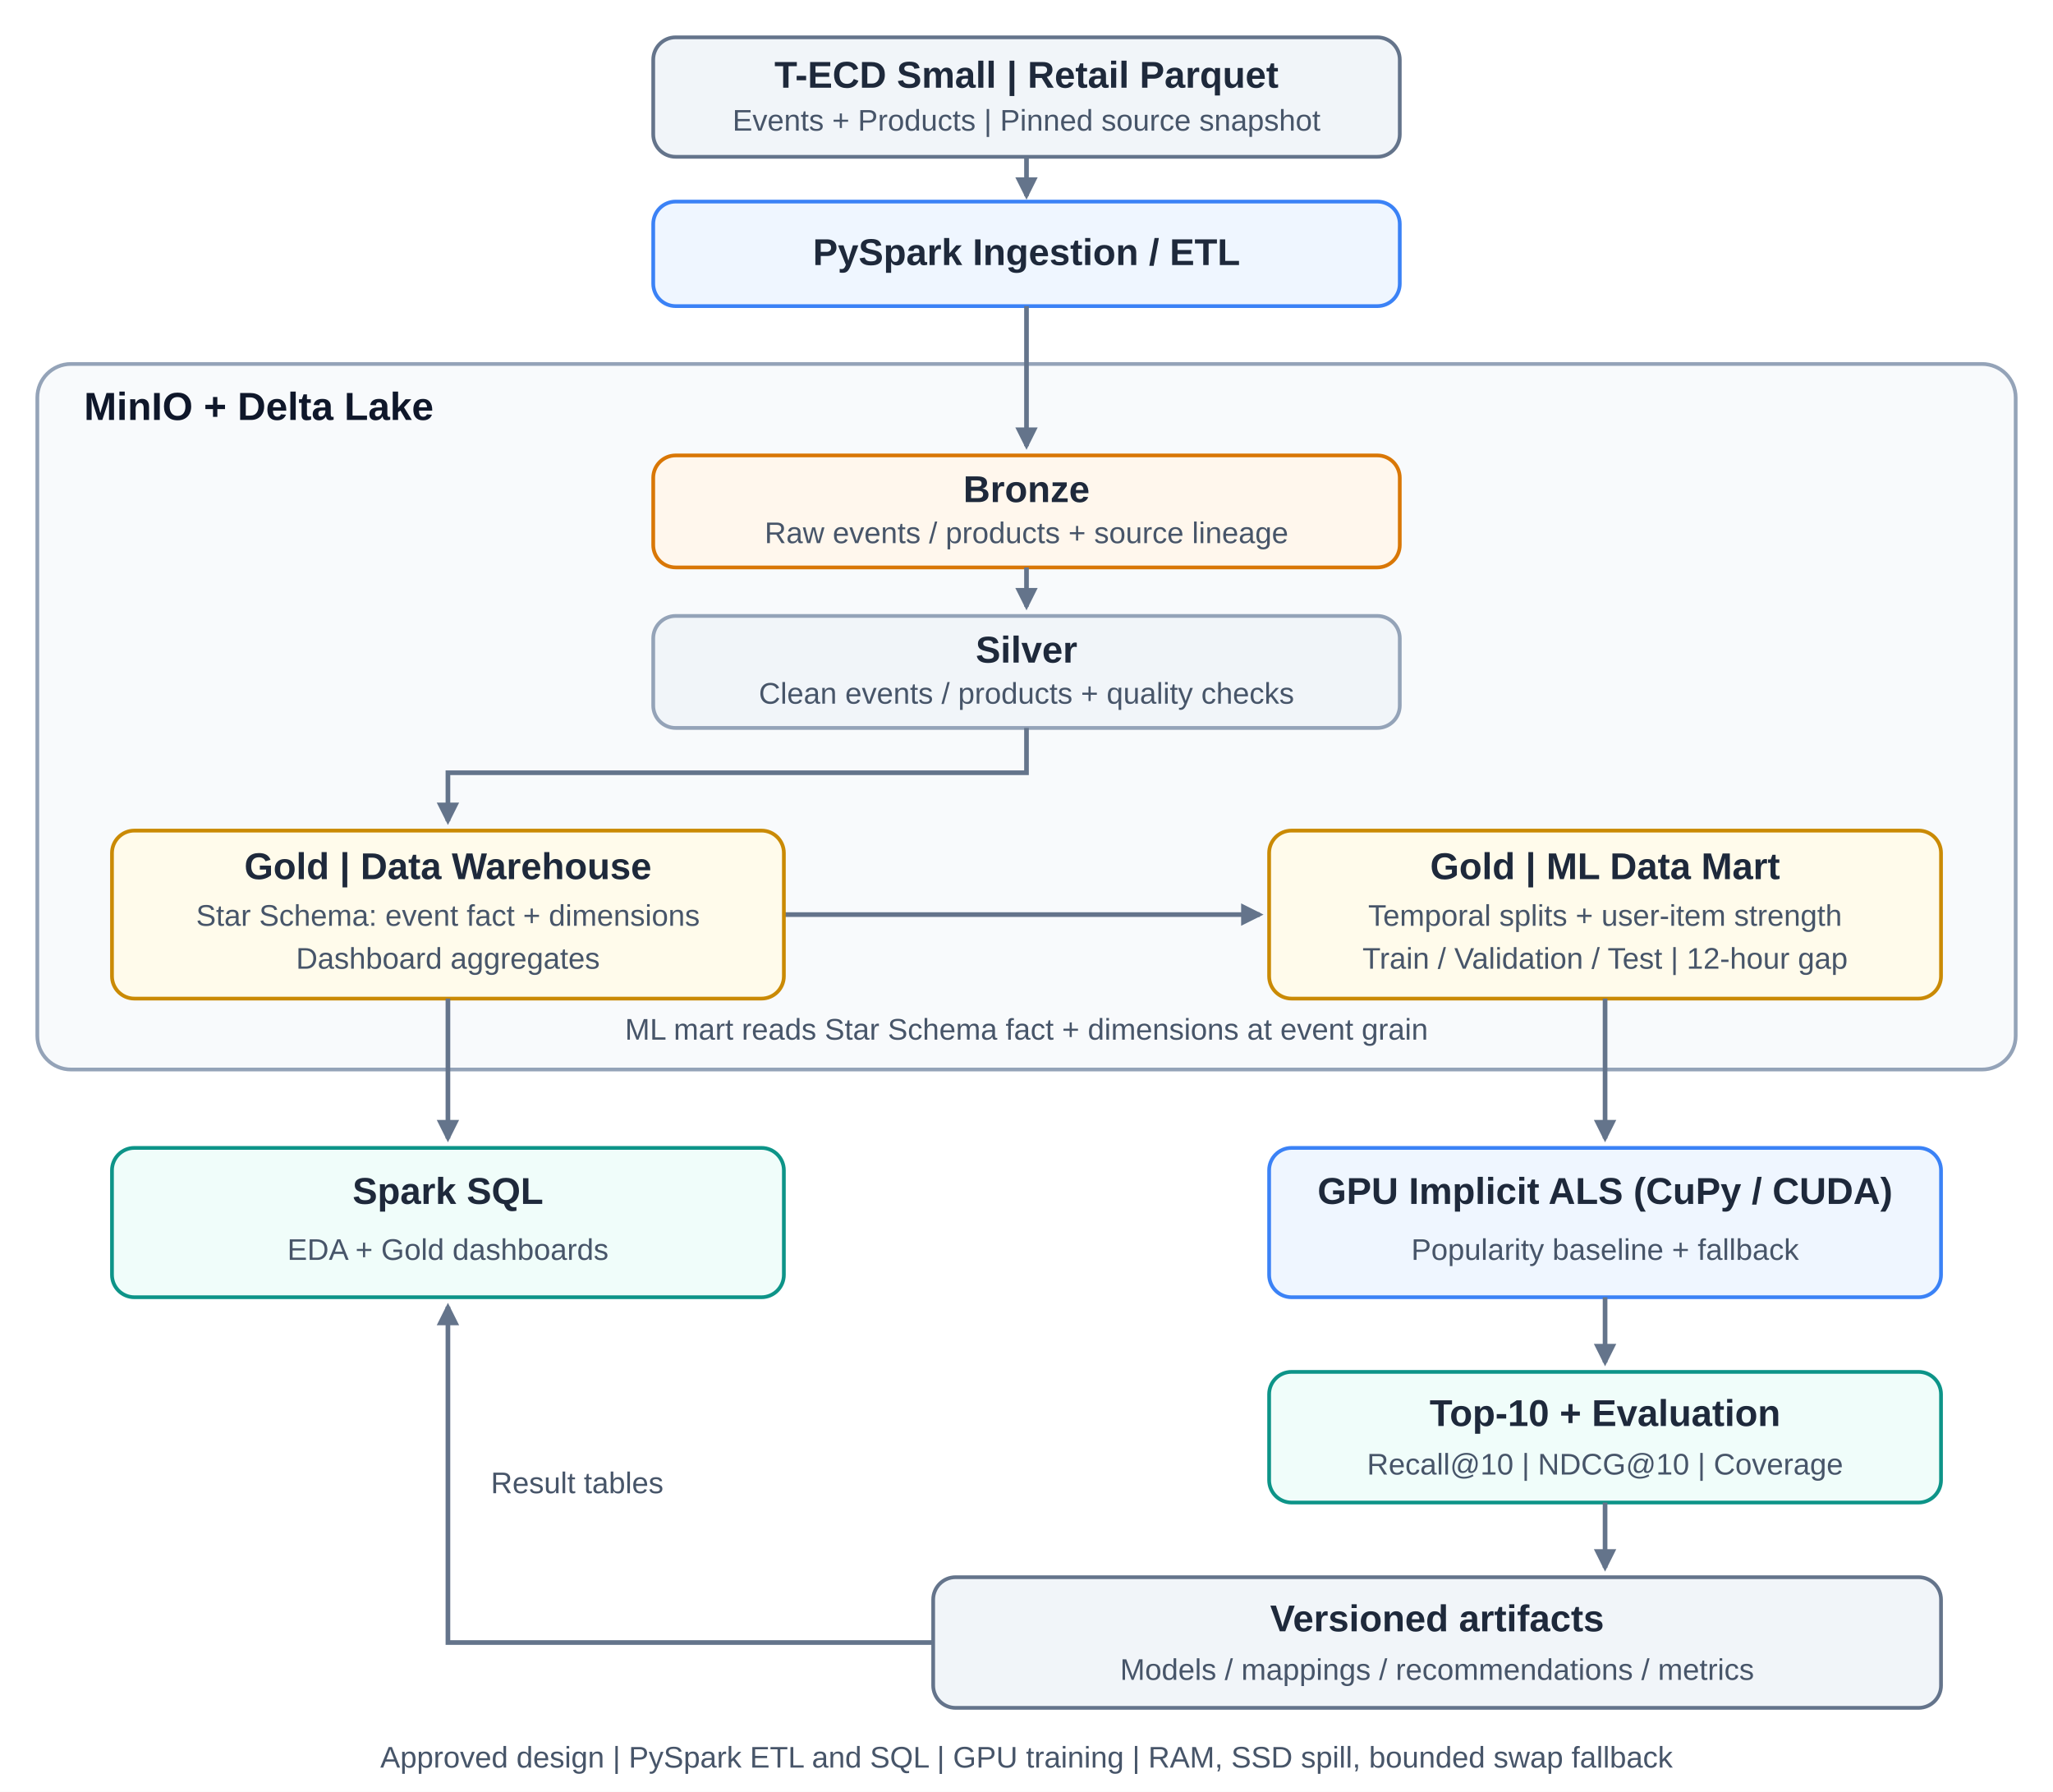
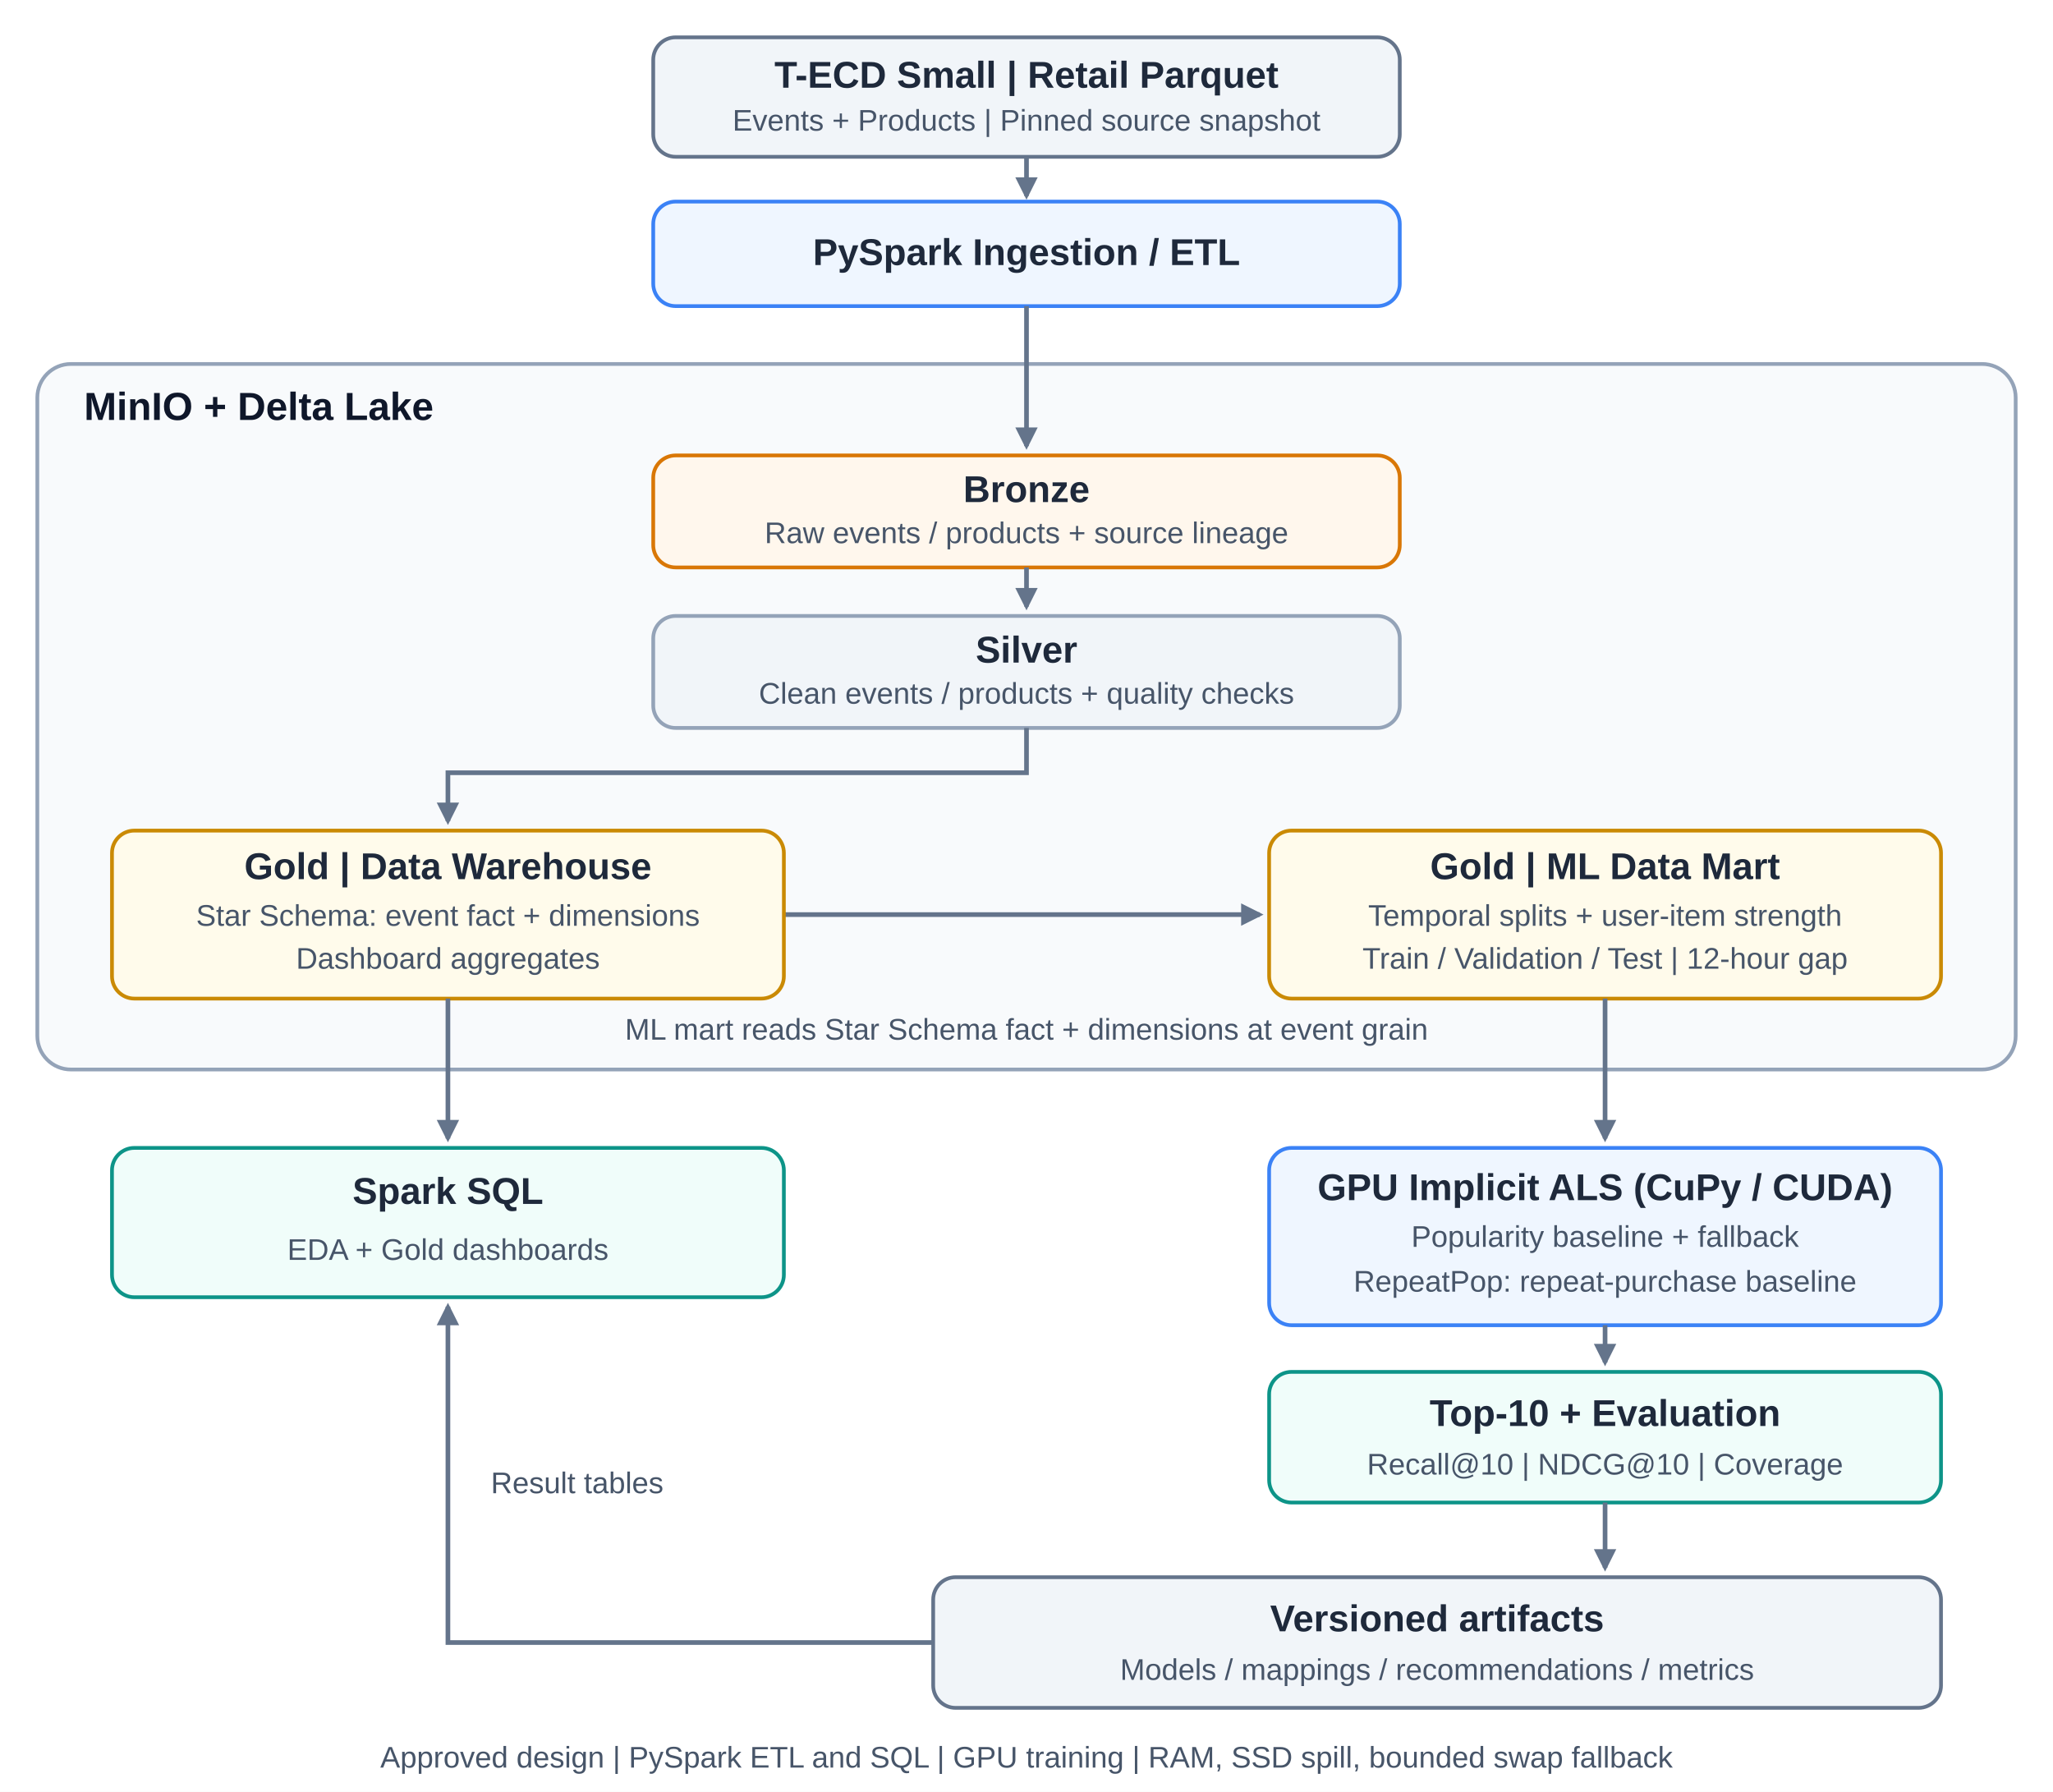
<svg xmlns="http://www.w3.org/2000/svg" viewBox="0 0 1100 960" role="img" aria-labelledby="title desc">
  <defs>
    <marker id="arr" markerWidth="12" markerHeight="12" refX="10" refY="6" orient="auto" markerUnits="userSpaceOnUse">
      <path d="M0,0 L12,6 L0,12 Z" fill="#64748b" />
    </marker>
    <style>
    .txt{font:600 20px Arial,Helvetica,sans-serif;fill:#1e293b}
    .small{font:400 16px Arial,Helvetica,sans-serif;fill:#475569}
    .head{font:700 21px Arial,Helvetica,sans-serif;fill:#0f172a}
    .arrow{fill:none;stroke:#64748b;stroke-width:2.5;marker-end:url(#arr)}
    .node{stroke-width:2;rx:12}
  </style>
  </defs>
  <rect width="1100" height="960" fill="#fff" />
  <rect x="350" y="20" width="400" height="64" class="node" fill="#f1f5f9" stroke="#64748b" />
  <text class="txt" text-anchor="middle" x="550" y="47">T-ECD Small | Retail Parquet</text>
  <text class="small" text-anchor="middle" x="550" y="70">Events + Products | Pinned source snapshot</text>
  <path class="arrow" d="M550 84 V105" />
  <rect x="350" y="108" width="400" height="56" class="node" fill="#eff6ff" stroke="#3b82f6" />
  <text class="txt" text-anchor="middle" x="550" y="142">PySpark Ingestion / ETL</text>
  <rect x="20" y="195" width="1060" height="378" rx="18" fill="#f8fafc" stroke="#94a3b8" stroke-width="2" />
  <path class="arrow" d="M550 164 V239" />
  <text class="head" x="45" y="225">MinIO + Delta Lake</text>
  <rect x="350" y="244" width="400" height="60" class="node" fill="#fff7ed" stroke="#d97706" />
  <text class="txt" text-anchor="middle" x="550" y="269">Bronze</text>
  <text class="small" text-anchor="middle" x="550" y="291">Raw events / products + source lineage</text>
  <path class="arrow" d="M550 304 V325" />
  <rect x="350" y="330" width="400" height="60" class="node" fill="#f1f5f9" stroke="#94a3b8" />
  <text class="txt" text-anchor="middle" x="550" y="355">Silver</text>
  <text class="small" text-anchor="middle" x="550" y="377">Clean events / products + quality checks</text>
  <path class="arrow" d="M550 390 V414 H240 V440" />
  <path class="arrow" d="M420 490 H675" />
  <rect x="60" y="445" width="360" height="90" class="node" fill="#fffbeb" stroke="#ca8a04" />
  <text class="txt" text-anchor="middle" x="240" y="471">Gold | Data Warehouse</text>
  <text class="small" text-anchor="middle" x="240" y="496">Star Schema: event fact + dimensions</text>
  <text class="small" text-anchor="middle" x="240" y="519">Dashboard aggregates</text>
  <rect x="680" y="445" width="360" height="90" class="node" fill="#fffbeb" stroke="#ca8a04" />
  <text class="txt" text-anchor="middle" x="860" y="471">Gold | ML Data Mart</text>
  <text class="small" text-anchor="middle" x="860" y="496">Temporal splits + user-item strength</text>
  <text class="small" text-anchor="middle" x="860" y="519">Train / Validation / Test | 12-hour gap</text>
  <text class="small" text-anchor="middle" x="550" y="557">ML mart reads Star Schema fact + dimensions at event grain</text>
  <path class="arrow" d="M240 535 V610" />
  <path class="arrow" d="M860 535 V610" />
  <rect x="60" y="615" width="360" height="80" class="node" fill="#f0fdfa" stroke="#0d9488" />
  <text class="txt" text-anchor="middle" x="240" y="645">Spark SQL</text>
  <text class="small" text-anchor="middle" x="240" y="675">EDA + Gold dashboards</text>
-   <rect x="680" y="615" width="360" height="80" class="node" fill="#eff6ff" stroke="#3b82f6" />
-   <text class="txt" text-anchor="middle" x="860" y="645">GPU Implicit ALS (CuPy / CUDA)</text>
-   <text class="small" text-anchor="middle" x="860" y="675">Popularity baseline + fallback</text>
-   <path class="arrow" d="M860 695 V730" />
+   <rect x="680" y="615" width="360" height="95" class="node" fill="#eff6ff" stroke="#3b82f6" />
+   <text class="txt" text-anchor="middle" x="860" y="643">GPU Implicit ALS (CuPy / CUDA)</text>
+   <text class="small" text-anchor="middle" x="860" y="668">Popularity baseline + fallback</text>
+   <text class="small" text-anchor="middle" x="860" y="692">RepeatPop: repeat-purchase baseline</text>
+   <path class="arrow" d="M860 710 V730" />
  <rect x="680" y="735" width="360" height="70" class="node" fill="#f0fdfa" stroke="#0d9488" />
  <text class="txt" text-anchor="middle" x="860" y="764">Top-10 + Evaluation</text>
  <text class="small" text-anchor="middle" x="860" y="790">Recall@10 | NDCG@10 | Coverage</text>
  <path class="arrow" d="M860 805 V840" />
  <rect x="500" y="845" width="540" height="70" class="node" fill="#f1f5f9" stroke="#64748b" />
  <text class="txt" text-anchor="middle" x="770" y="874">Versioned artifacts</text>
  <text class="small" text-anchor="middle" x="770" y="900">Models / mappings / recommendations / metrics</text>
  <path class="arrow" d="M500 880 H240 V700" />
  <text class="small" x="263" y="800">Result tables</text>
  <text class="small" text-anchor="middle" x="550" y="947">Approved design | PySpark ETL and SQL | GPU training | RAM, SSD spill, bounded swap fallback</text>
</svg>
